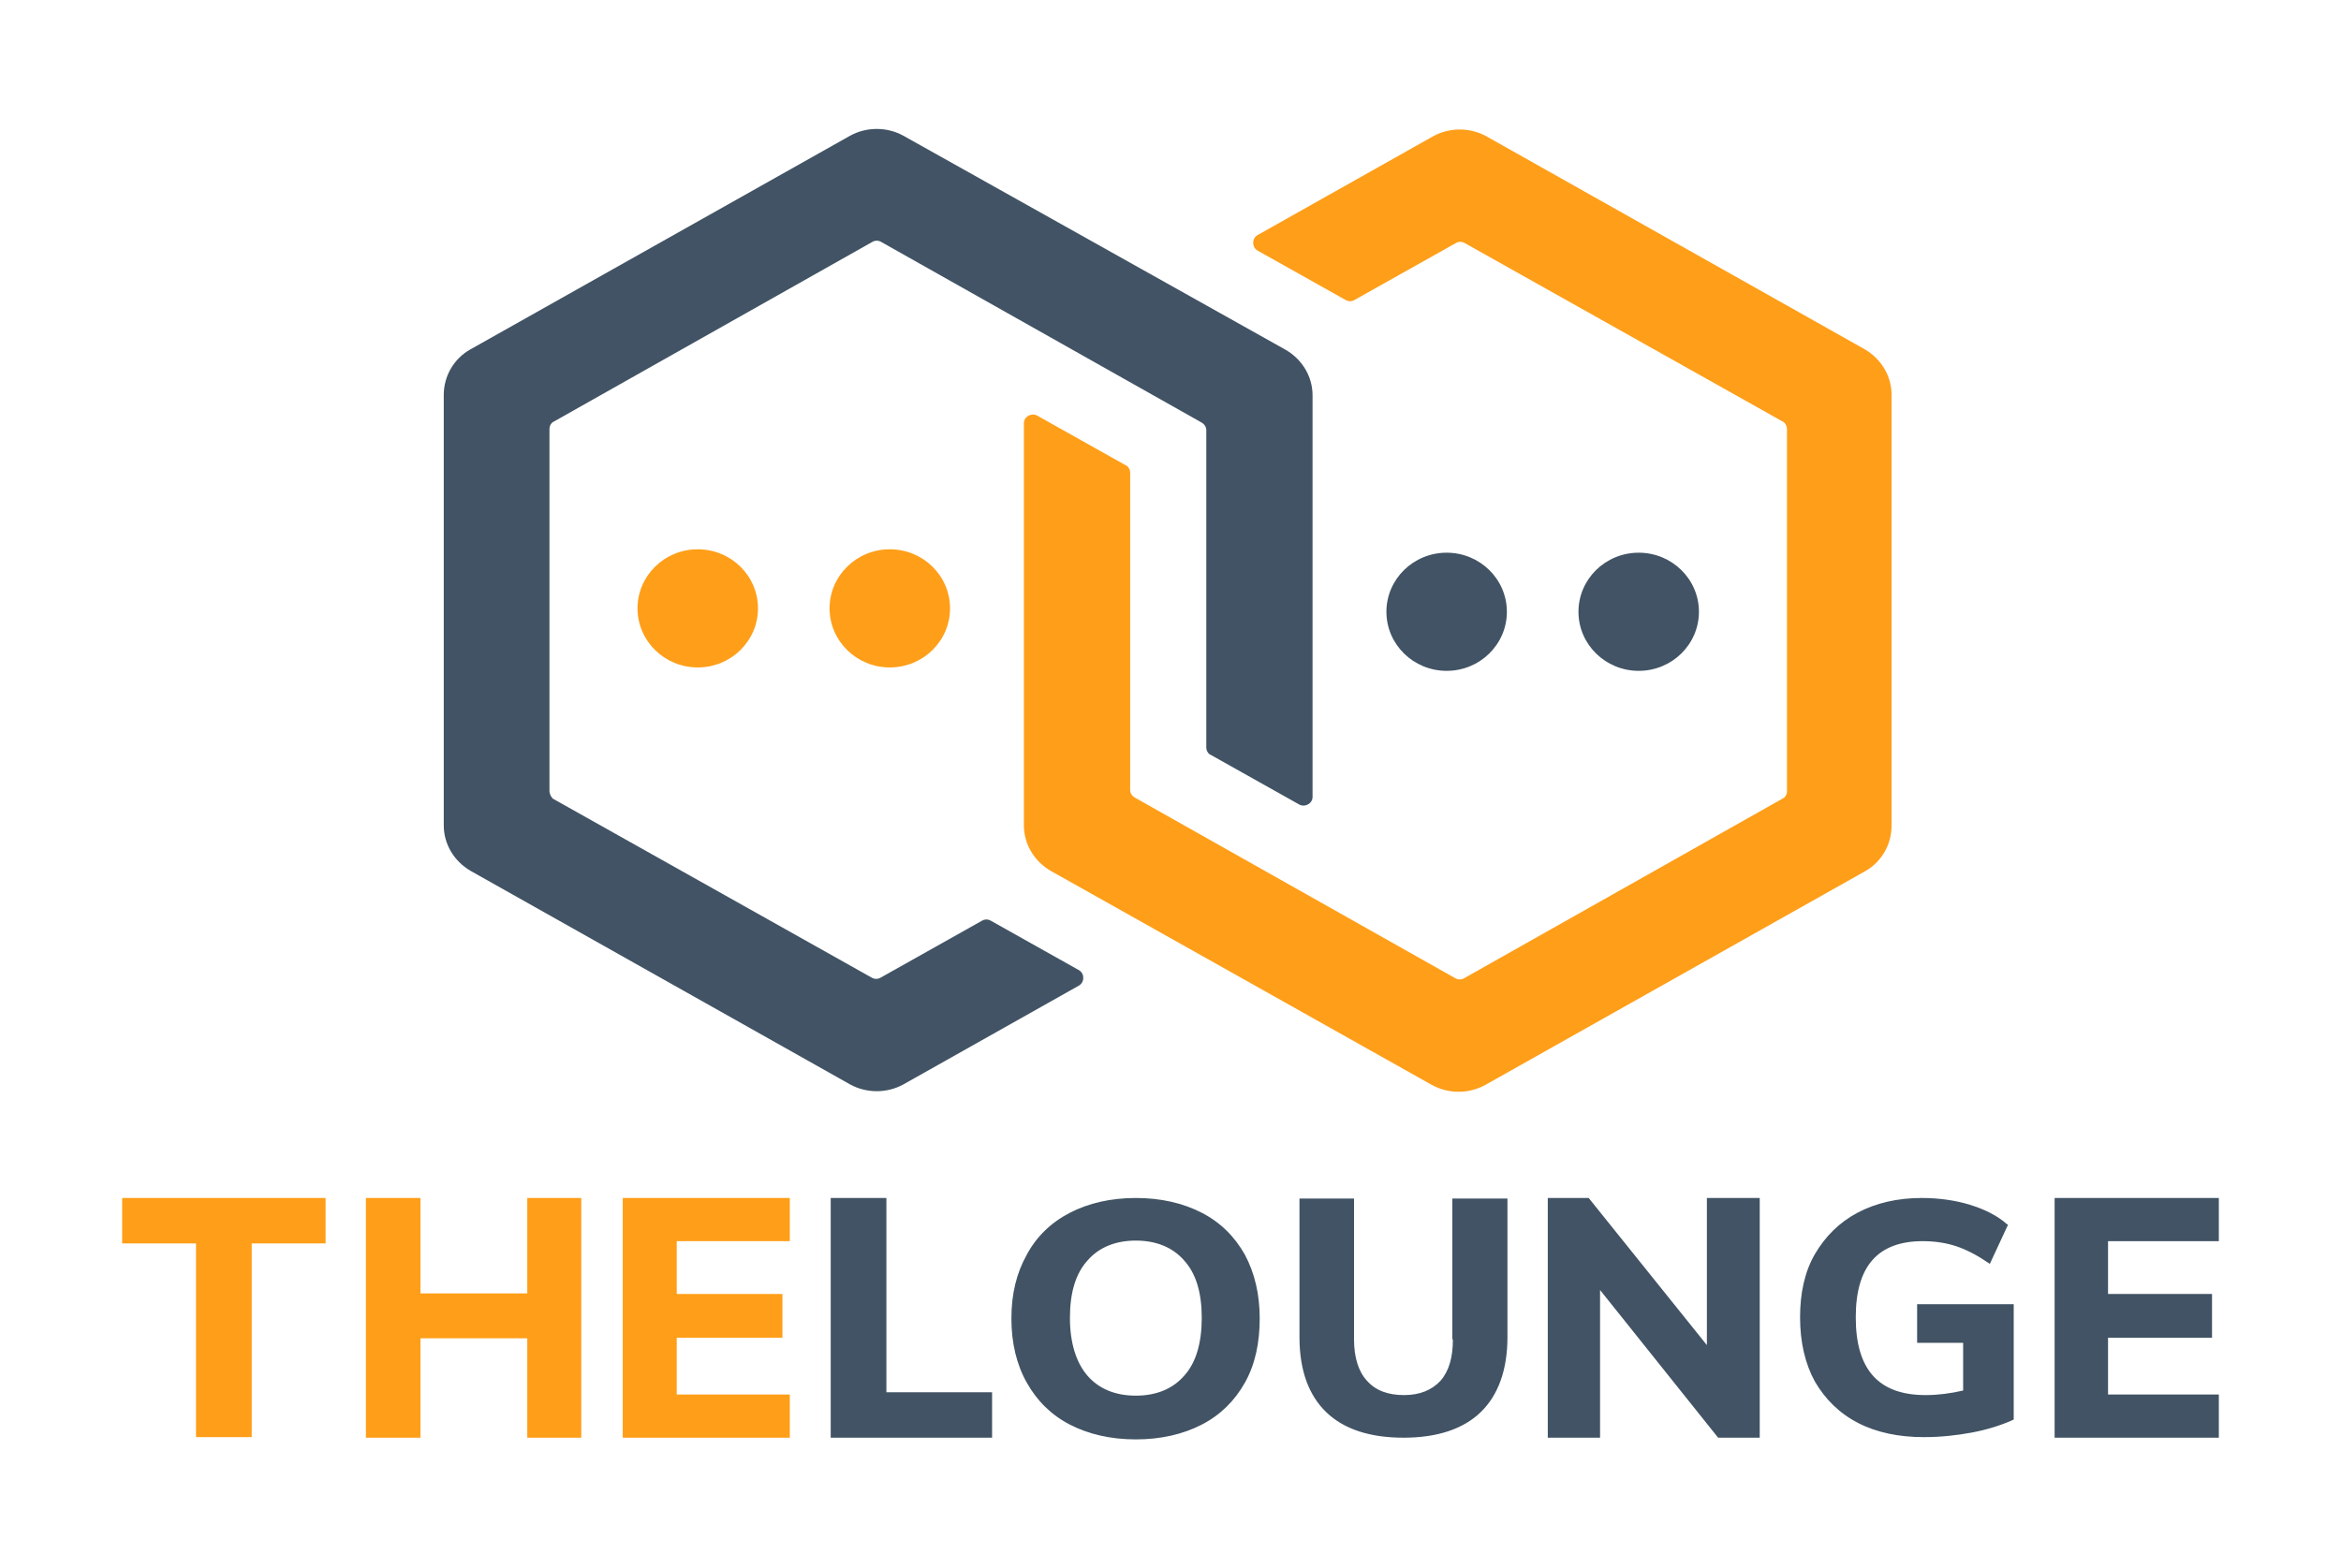
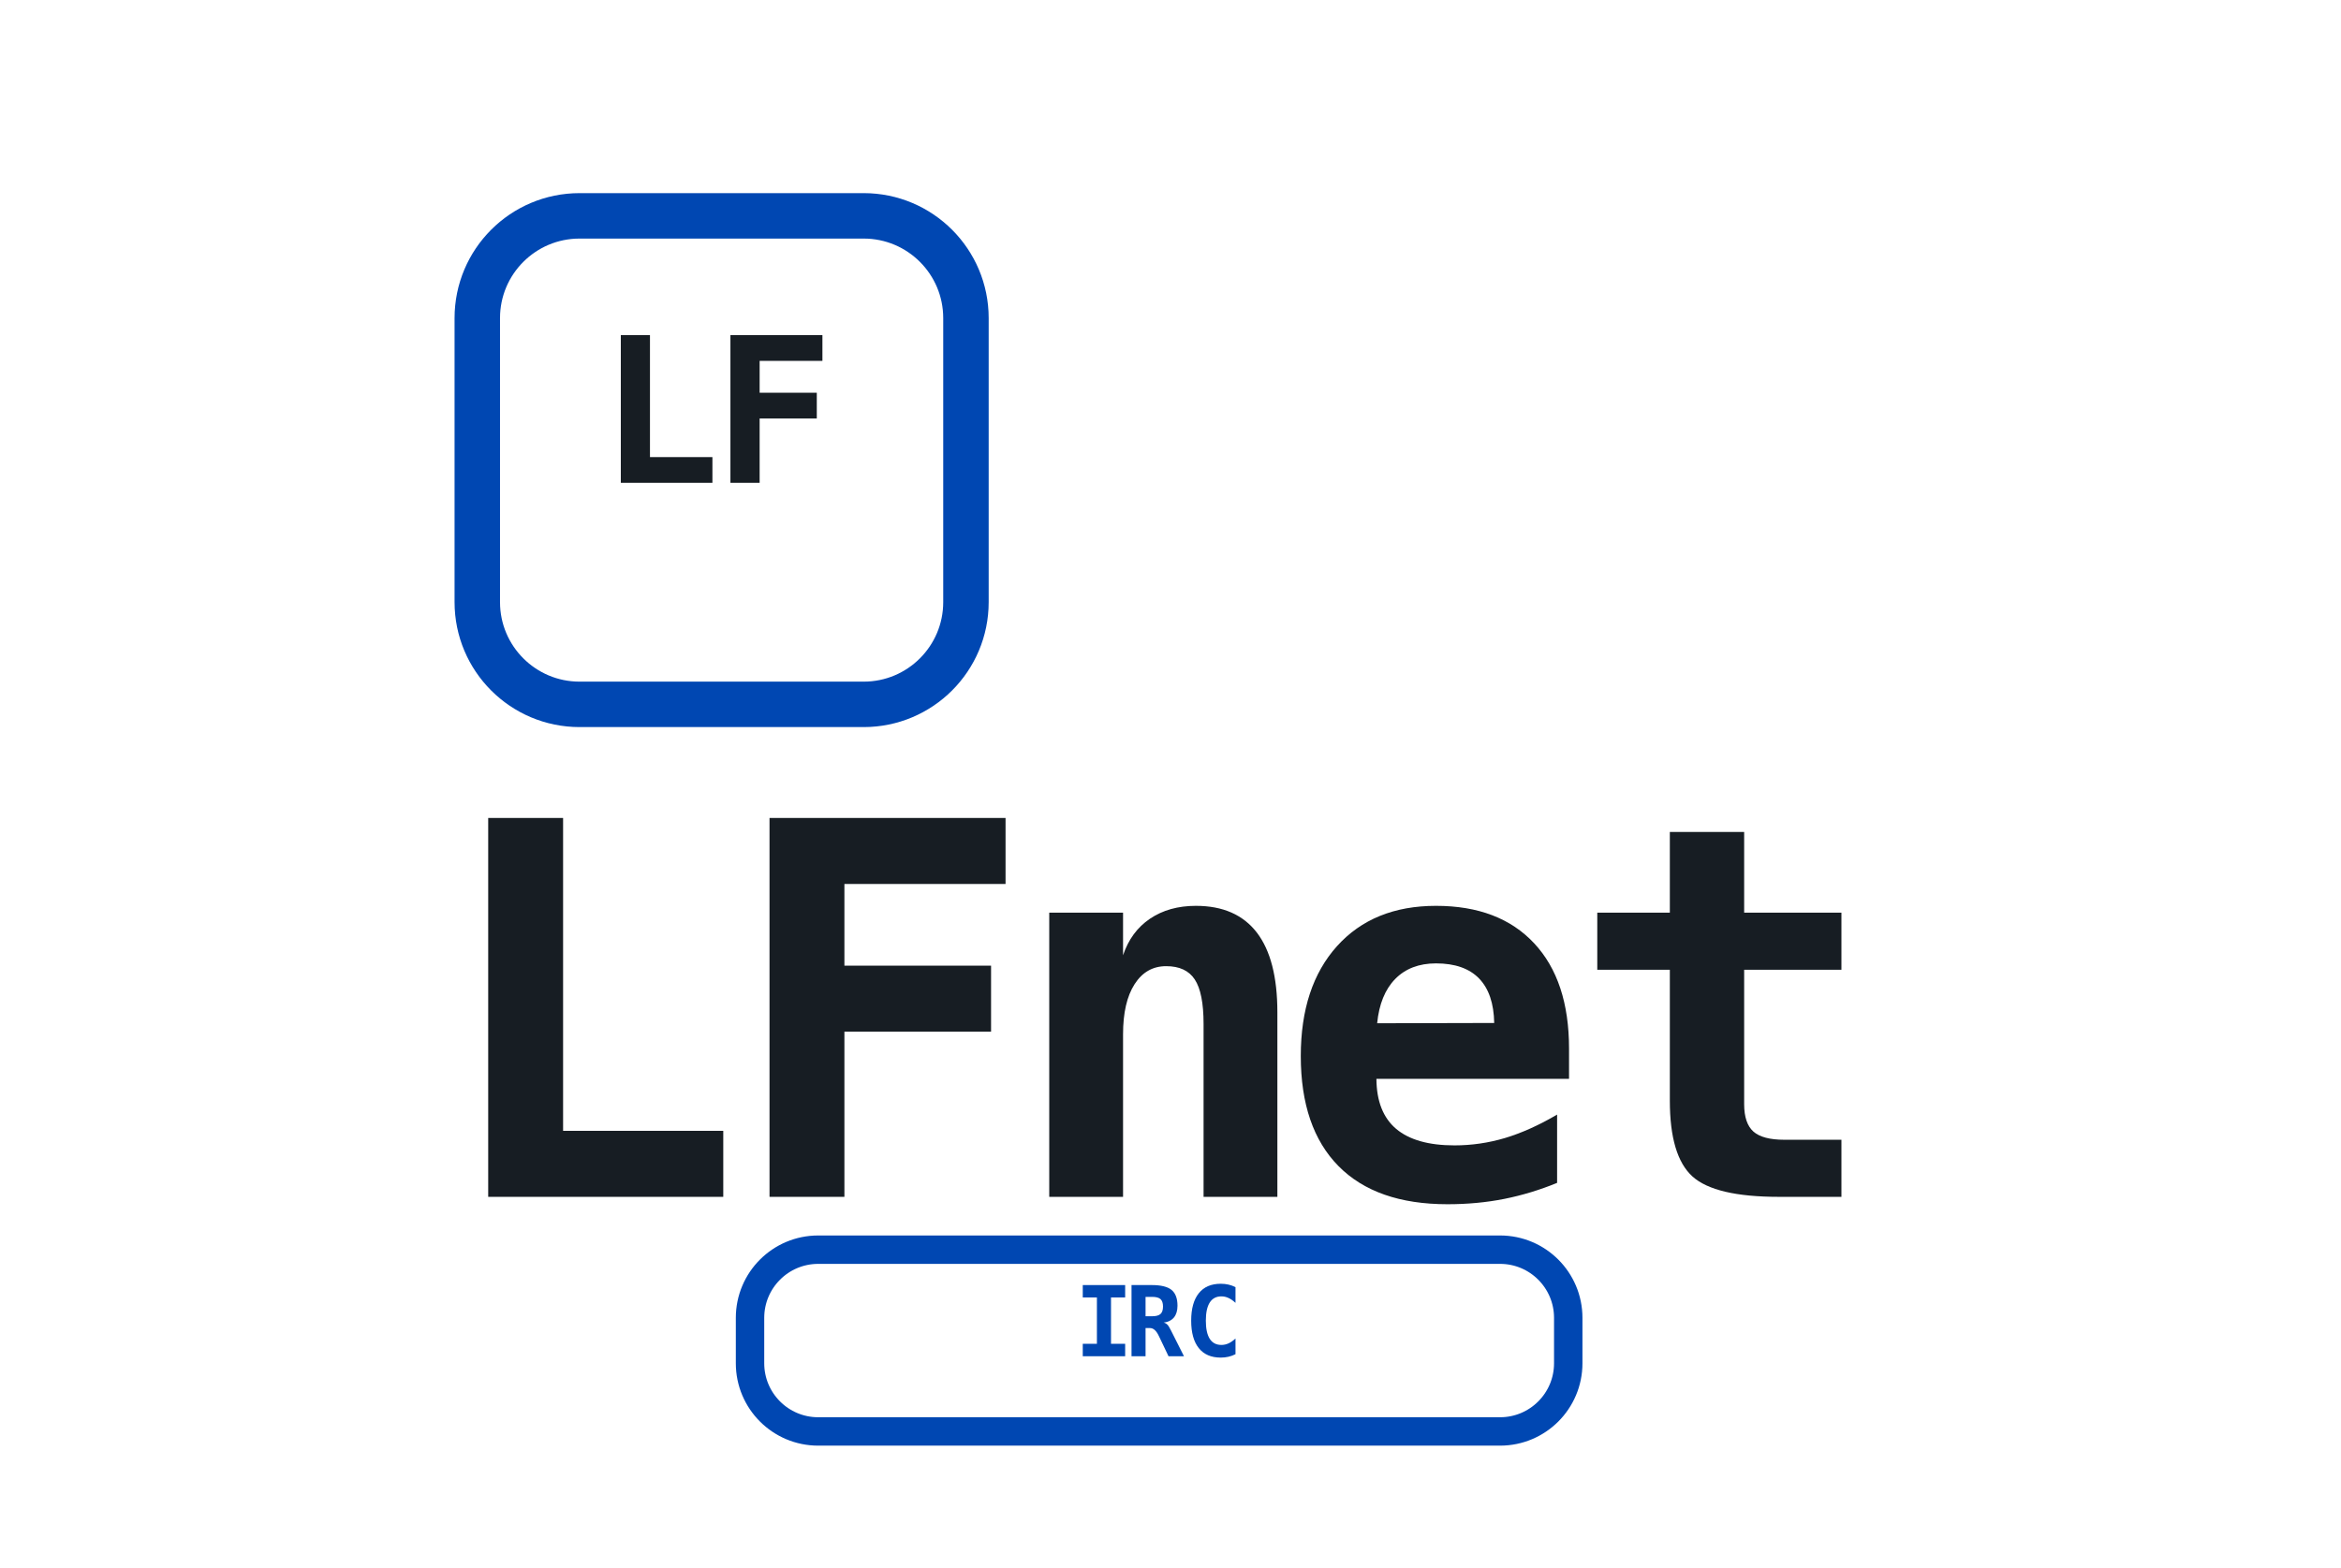
- <svg xmlns="http://www.w3.org/2000/svg" viewBox="0 0 412 276">
-   <style>.st0{fill:#ff9e18}.st1{fill:#415364}</style>
-   <path class="st0" d="M314.5 75.6v63.7c0 .5-.3 1.1-.8 1.3l-56 31.6c-.5.3-1.1.3-1.6 0l-56.4-31.8c-.5-.3-.8-.8-.8-1.3V83.2c0-.5-.3-1.1-.8-1.3l-15.5-8.7c-1-.6-2.4.1-2.4 1.3v70.8c0 3.3 1.8 6.3 4.7 8L252 191c2.9 1.6 6.5 1.6 9.4 0l66.8-37.6c2.9-1.6 4.7-4.7 4.7-8V69.5c0-3.3-1.8-6.3-4.7-8L261.6 24c-2.9-1.6-6.5-1.6-9.4 0l-30.9 17.4c-1 .6-1 2.1 0 2.7l15.5 8.7c.5.3 1.1.3 1.6 0l17.8-10c.5-.3 1.1-.3 1.6 0l56.1 31.5c.3.2.6.7.6 1.3z" />
-   <ellipse class="st1" cx="288.4" cy="107.7" rx="10.6" ry="10.4" />
-   <ellipse class="st1" cx="254.6" cy="107.7" rx="10.6" ry="10.4" />
-   <path class="st1" d="M96.7 139.2V75.5c0-.5.3-1.1.8-1.3l56-31.6c.5-.3 1.1-.3 1.6 0l56.4 31.8c.5.3.8.8.8 1.3v55.9c0 .5.3 1.1.8 1.3l15.5 8.7c1 .6 2.4-.1 2.4-1.3V69.6c0-3.3-1.8-6.3-4.7-8L159 23.9c-2.9-1.6-6.5-1.6-9.4 0L82.8 61.5c-2.9 1.6-4.7 4.7-4.7 8v75.8c0 3.3 1.8 6.3 4.7 8l66.8 37.6c2.9 1.6 6.5 1.6 9.4 0l30.9-17.4c1-.6 1-2.1 0-2.7l-15.5-8.7c-.5-.3-1.1-.3-1.6 0l-17.8 10c-.5.3-1.1.3-1.6 0l-56.1-31.5c-.3-.3-.6-.8-.6-1.4z" />
-   <ellipse class="st0" cx="122.8" cy="107.1" rx="10.6" ry="10.4" />
-   <ellipse class="st0" cx="156.6" cy="107.1" rx="10.6" ry="10.4" />
-   <path class="st0" d="M21.5 218.9h13V253h9.8v-34.1h13v-8H21.5zm71.3 8.8H74v-16.8h-9.6v42.2H74v-17.5h18.8v17.5h9.5v-42.2h-9.5zm46.2-9.2v-7.6h-29.4v42.2H139v-7.6h-19.9v-10h18.6v-7.7h-18.6v-9.3z" />
-   <path class="st1" d="M156 210.9h-9.8v42.2h28.4v-8H156zm55.5 2.6c-3.3-1.7-7.2-2.6-11.6-2.6-4.4 0-8.3.9-11.6 2.6-3.3 1.7-5.9 4.2-7.6 7.4-1.8 3.2-2.7 6.9-2.7 11.2 0 4.3.9 8.1 2.7 11.3 1.8 3.2 4.3 5.7 7.6 7.4 3.3 1.7 7.2 2.6 11.6 2.6 4.4 0 8.3-.9 11.6-2.6 3.3-1.7 5.8-4.2 7.6-7.4 1.8-3.2 2.6-7 2.6-11.3 0-4.3-.9-8-2.6-11.2-1.8-3.2-4.3-5.7-7.6-7.4zm0 18.5c0 4.4-1 7.9-3.1 10.2-2 2.3-4.9 3.5-8.5 3.5-3.6 0-6.5-1.2-8.5-3.5s-3.1-5.8-3.1-10.2c0-4.4 1-7.8 3.1-10.1 2-2.3 4.9-3.5 8.5-3.5 3.6 0 6.5 1.2 8.5 3.5 2.1 2.3 3.1 5.7 3.1 10.1zm44.2 3.8c0 3.2-.7 5.6-2.2 7.3-1.5 1.6-3.6 2.5-6.4 2.5-2.8 0-5-.8-6.5-2.5-1.5-1.6-2.3-4.1-2.3-7.3V211h-9.6v24.4c0 5.8 1.6 10.2 4.7 13.2s7.7 4.5 13.6 4.5c5.9 0 10.5-1.5 13.6-4.5 3.1-3 4.7-7.5 4.7-13.2V211h-9.7v24.8zm44.7 1l-20.8-25.9h-7.2v42.2h9.2v-26l20.7 25.9.1.1h7.3v-42.2h-9.3zm36.9-.4h8.2v8.4c-2.2.5-4.4.8-6.6.8-8.3 0-12.3-4.5-12.3-13.7 0-9 3.9-13.4 11.8-13.4 2.1 0 4.1.3 5.9.9 1.8.6 3.7 1.6 5.6 2.9l.3.2 3.2-6.9-.2-.1c-1.7-1.5-3.9-2.6-6.5-3.4-2.6-.8-5.5-1.2-8.5-1.2-4.3 0-8.1.9-11.3 2.6-3.2 1.7-5.7 4.2-7.5 7.3-1.8 3.1-2.6 6.9-2.6 11.1 0 4.4.9 8.2 2.6 11.3 1.8 3.1 4.3 5.6 7.6 7.3 3.3 1.7 7.2 2.5 11.6 2.5 2.9 0 5.7-.3 8.4-.8s5.2-1.3 7.2-2.2l.2-.1v-20.3h-17v6.8zm53.2-17.9v-7.6h-28.9v42.2h28.9v-7.6H371v-10h18.3v-7.7H371v-9.3z" />
+ <svg xmlns="http://www.w3.org/2000/svg" width="412" height="276" viewBox="0 0 412 276" fill="none">
+   <rect x="84.00" y="38.00" width="86.00" height="86.00" rx="18.00" fill="none" stroke="#0047b2" stroke-width="8.00" />
+   <path d="M109.26,85.00 L109.26,59.00 L114.39,59.00 L114.39,80.47 L125.38,80.47 L125.38,85.00 L109.26,85.00 Z" fill="#171d23" />
+   <path d="M144.74,63.53 L133.69,63.53 L133.69,69.14 L143.75,69.14 L143.75,73.67 L133.69,73.67 L133.69,85.00 L128.55,85.00 L128.55,59.00 L144.74,59.00 L144.74,63.53 Z" fill="#171d23" />
+   <path d="M85.92,210.70 L85.92,144.00 L99.10,144.00 L99.10,199.08 L127.29,199.08 L127.29,210.70 L85.92,210.70 Z" fill="#171d23" />
+   <path d="M176.97,155.62 L148.61,155.62 L148.61,170.00 L174.42,170.00 L174.42,181.62 L148.61,181.62 L148.61,210.70 L135.43,210.70 L135.43,144.00 L176.97,144.00 L176.97,155.62 Z" fill="#171d23" />
+   <path d="M224.81,178.22 L224.81,210.70 L211.82,210.70 L211.82,180.24 Q211.82,174.78 210.27,172.43 Q208.73,170.09 205.24,170.09 Q201.71,170.09 199.68,173.26 Q197.65,176.43 197.65,182.07 L197.65,210.70 L184.66,210.70 L184.66,160.67 L197.65,160.67 L197.65,168.17 Q199.04,164.01 202.38,161.74 Q205.74,159.47 210.47,159.47 Q217.58,159.47 221.20,164.18 Q224.81,168.89 224.81,178.22 Z" fill="#171d23" />
+   <path d="M274.04,208.24 Q269.48,210.11 264.75,211.06 Q260.02,212.00 254.75,212.00 Q242.19,212.00 235.56,205.28 Q228.93,198.55 228.93,185.91 Q228.93,173.66 235.30,166.57 Q241.69,159.47 252.73,159.47 Q263.85,159.47 270.00,166.06 Q276.14,172.63 276.14,184.61 L276.14,189.93 L242.24,189.93 Q242.28,195.82 245.71,198.73 Q249.16,201.64 255.99,201.64 Q260.51,201.64 264.88,200.34 Q269.25,199.03 274.04,196.22 L274.04,208.24 Z M262.97,180.09 Q262.88,174.92 260.31,172.26 Q257.73,169.60 252.73,169.60 Q248.23,169.60 245.54,172.35 Q242.87,175.09 242.37,180.14 L262.97,180.09 Z" fill="#171d23" />
+   <path d="M306.96,146.46 L306.96,160.67 L324.08,160.67 L324.08,170.72 L306.96,170.72 L306.96,194.39 Q306.96,197.75 308.59,199.21 Q310.22,200.65 314.03,200.65 L324.08,200.65 L324.08,210.70 L313.08,210.70 Q301.83,210.70 297.86,207.11 Q293.88,203.51 293.88,193.77 L293.88,170.72 L281.11,170.72 L281.11,160.67 L293.88,160.67 L293.88,146.46 L306.96,146.46 Z" fill="#171d23" />
+   <rect x="132.00" y="220.00" width="144.00" height="32.00" rx="12.00" fill="none" stroke="#0047b2" stroke-width="5.00" />
+   <path d="M190.56,228.41 L190.56,226.23 L198.02,226.23 L198.02,228.41 L195.53,228.41 L195.53,236.57 L198.02,236.57 L198.02,238.76 L190.56,238.76 L190.56,236.57 L193.05,236.57 L193.05,228.41 L190.56,228.41 Z" fill="#0047b2" />
+   <path d="M204.79,232.84 Q205.16,232.91 205.44,233.19 Q205.71,233.46 206.10,234.25 L208.37,238.76 L205.65,238.76 L204.14,235.59 Q204.07,235.46 203.96,235.22 Q203.30,233.80 202.40,233.80 L201.61,233.80 L201.61,238.76 L199.14,238.76 L199.14,226.23 L202.71,226.23 Q205.13,226.23 206.18,227.08 Q207.23,227.94 207.23,229.87 Q207.23,231.16 206.61,231.93 Q205.98,232.69 204.79,232.84 Z M201.61,228.31 L201.61,231.72 L202.78,231.72 Q203.79,231.72 204.23,231.33 Q204.68,230.93 204.68,230.01 Q204.68,229.10 204.24,228.70 Q203.80,228.31 202.78,228.31 L201.61,228.31 Z" fill="#0047b2" />
+   <path d="M217.44,238.40 Q216.85,238.70 216.20,238.85 Q215.56,239.00 214.85,239.00 Q212.31,239.00 210.98,237.33 Q209.64,235.66 209.64,232.50 Q209.64,229.34 210.98,227.67 Q212.31,226.00 214.85,226.00 Q215.56,226.00 216.21,226.15 Q216.87,226.30 217.44,226.60 L217.44,229.36 Q216.80,228.77 216.20,228.50 Q215.60,228.22 214.96,228.22 Q213.60,228.22 212.91,229.30 Q212.22,230.38 212.22,232.50 Q212.22,234.62 212.91,235.70 Q213.60,236.77 214.96,236.77 Q215.60,236.77 216.20,236.50 Q216.80,236.23 217.44,235.64 L217.44,238.40 Z" fill="#0047b2" />
</svg>
